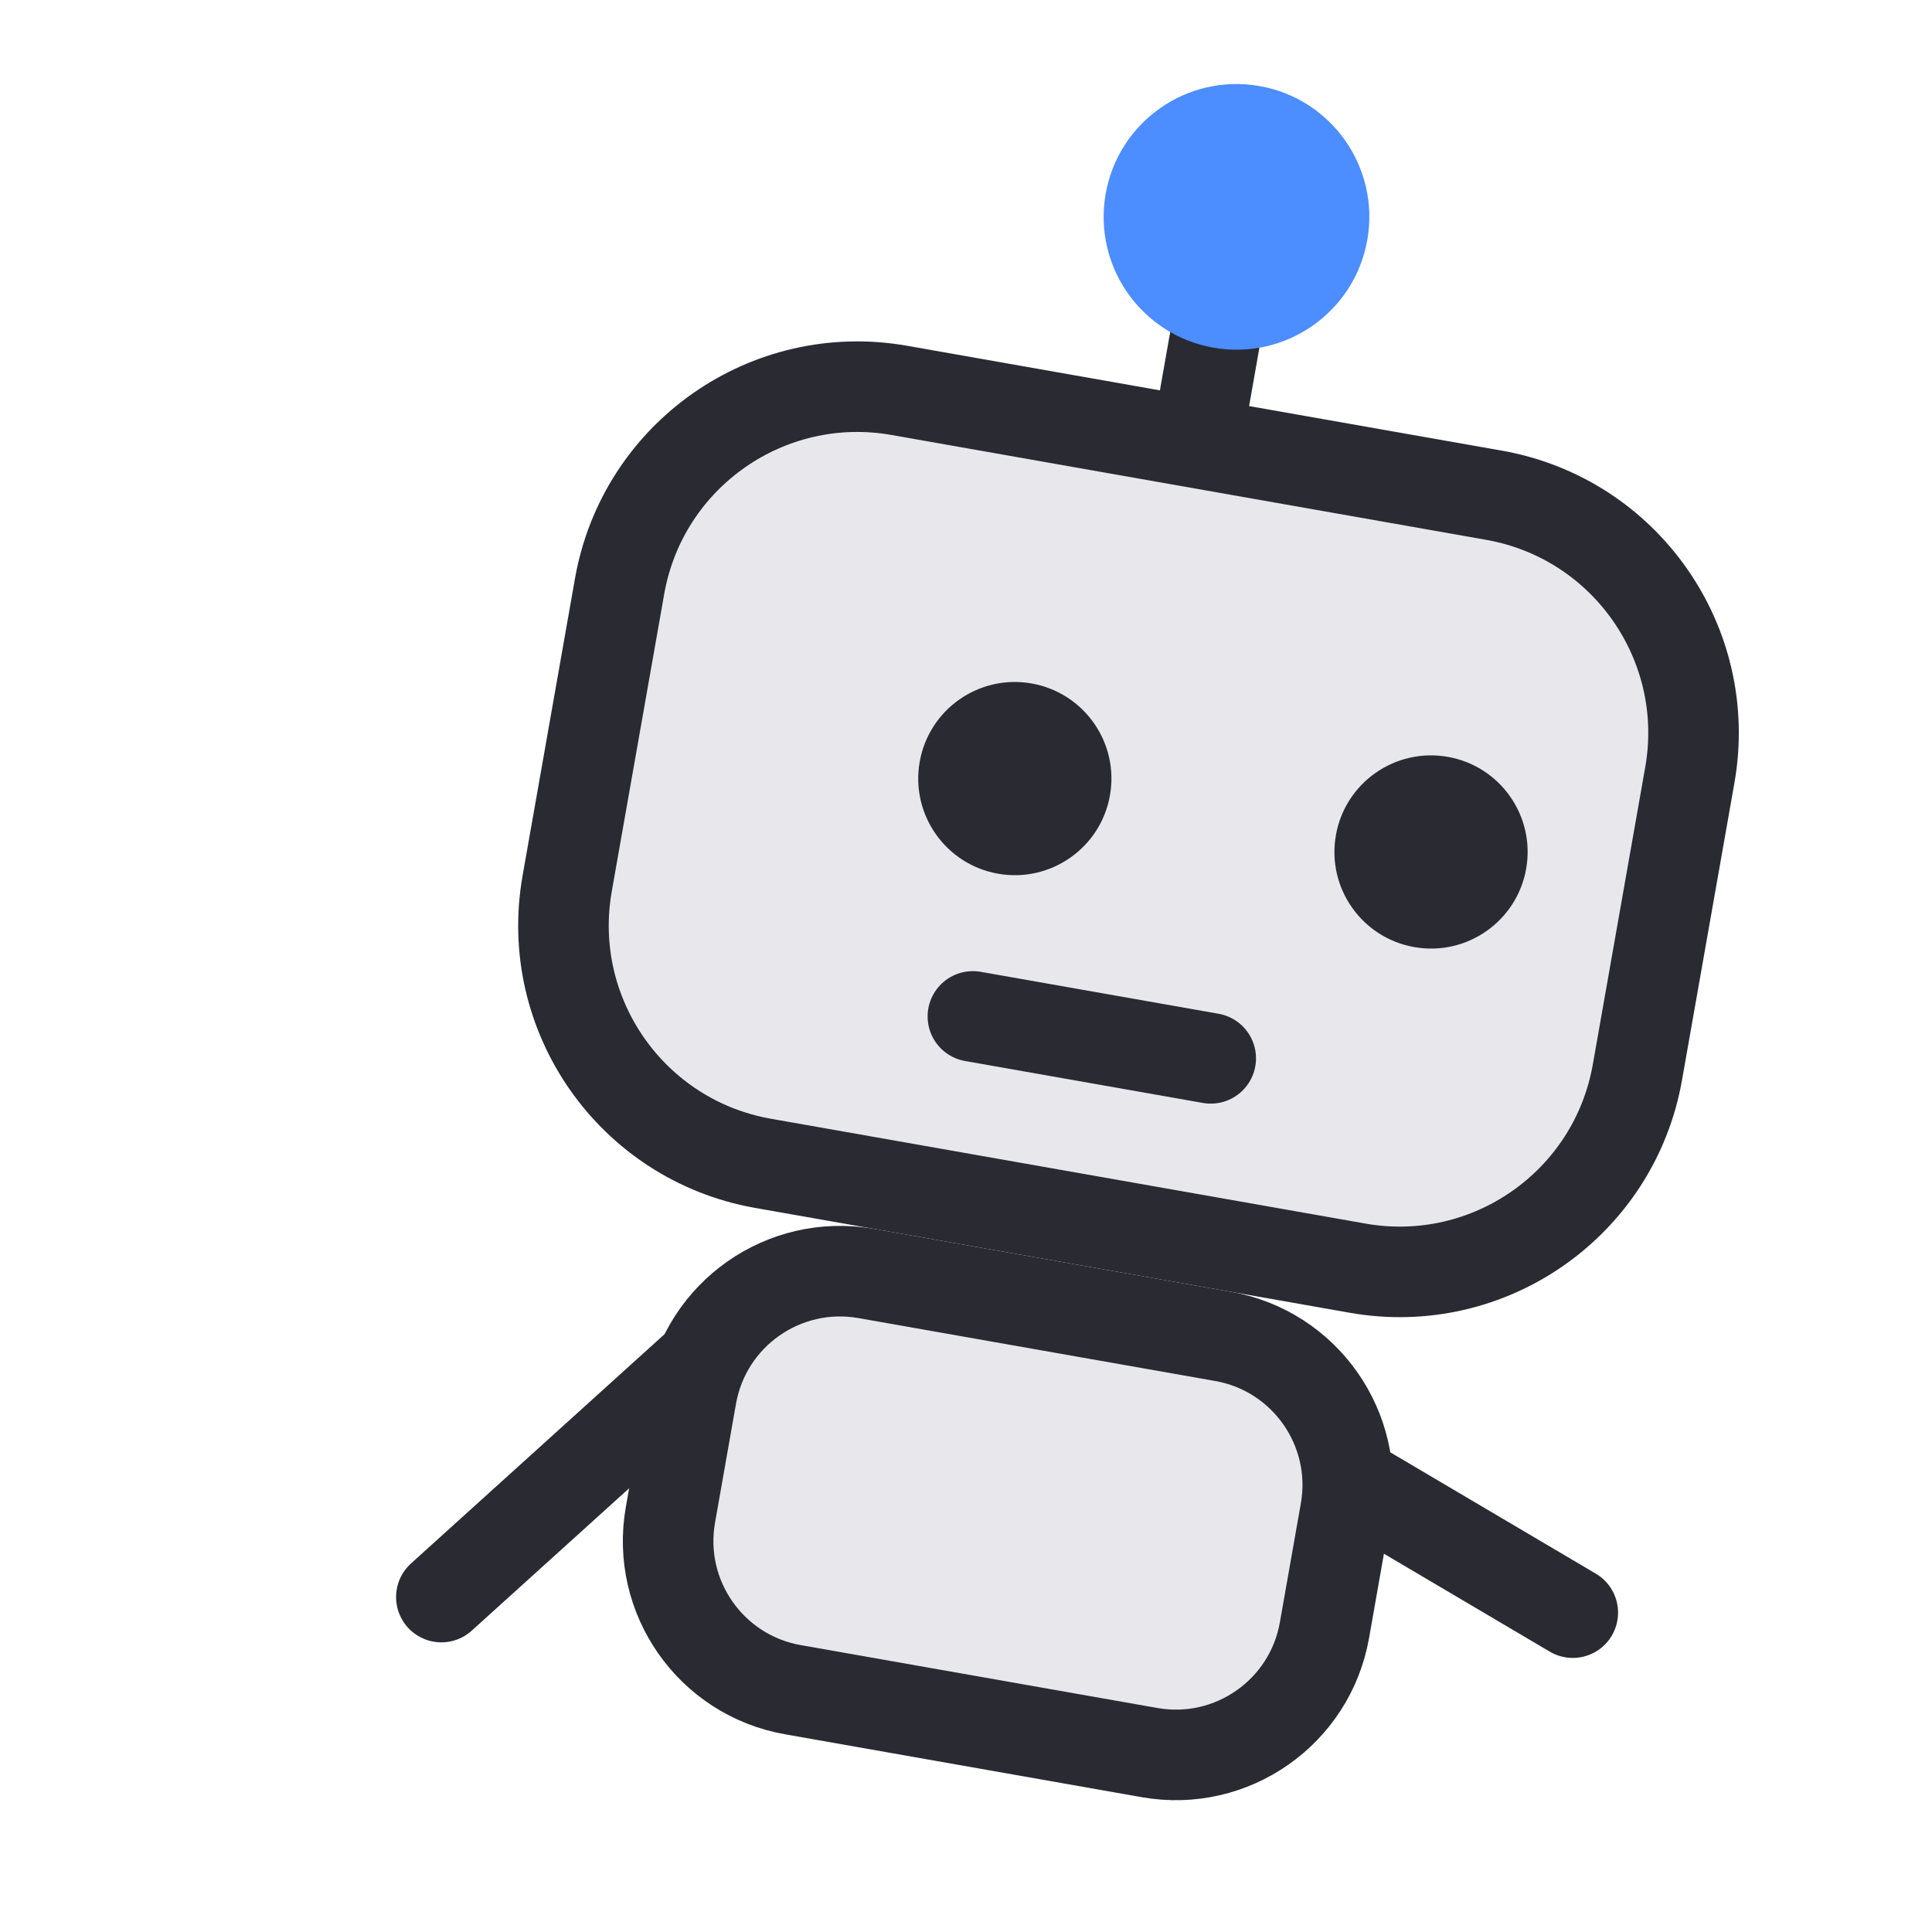
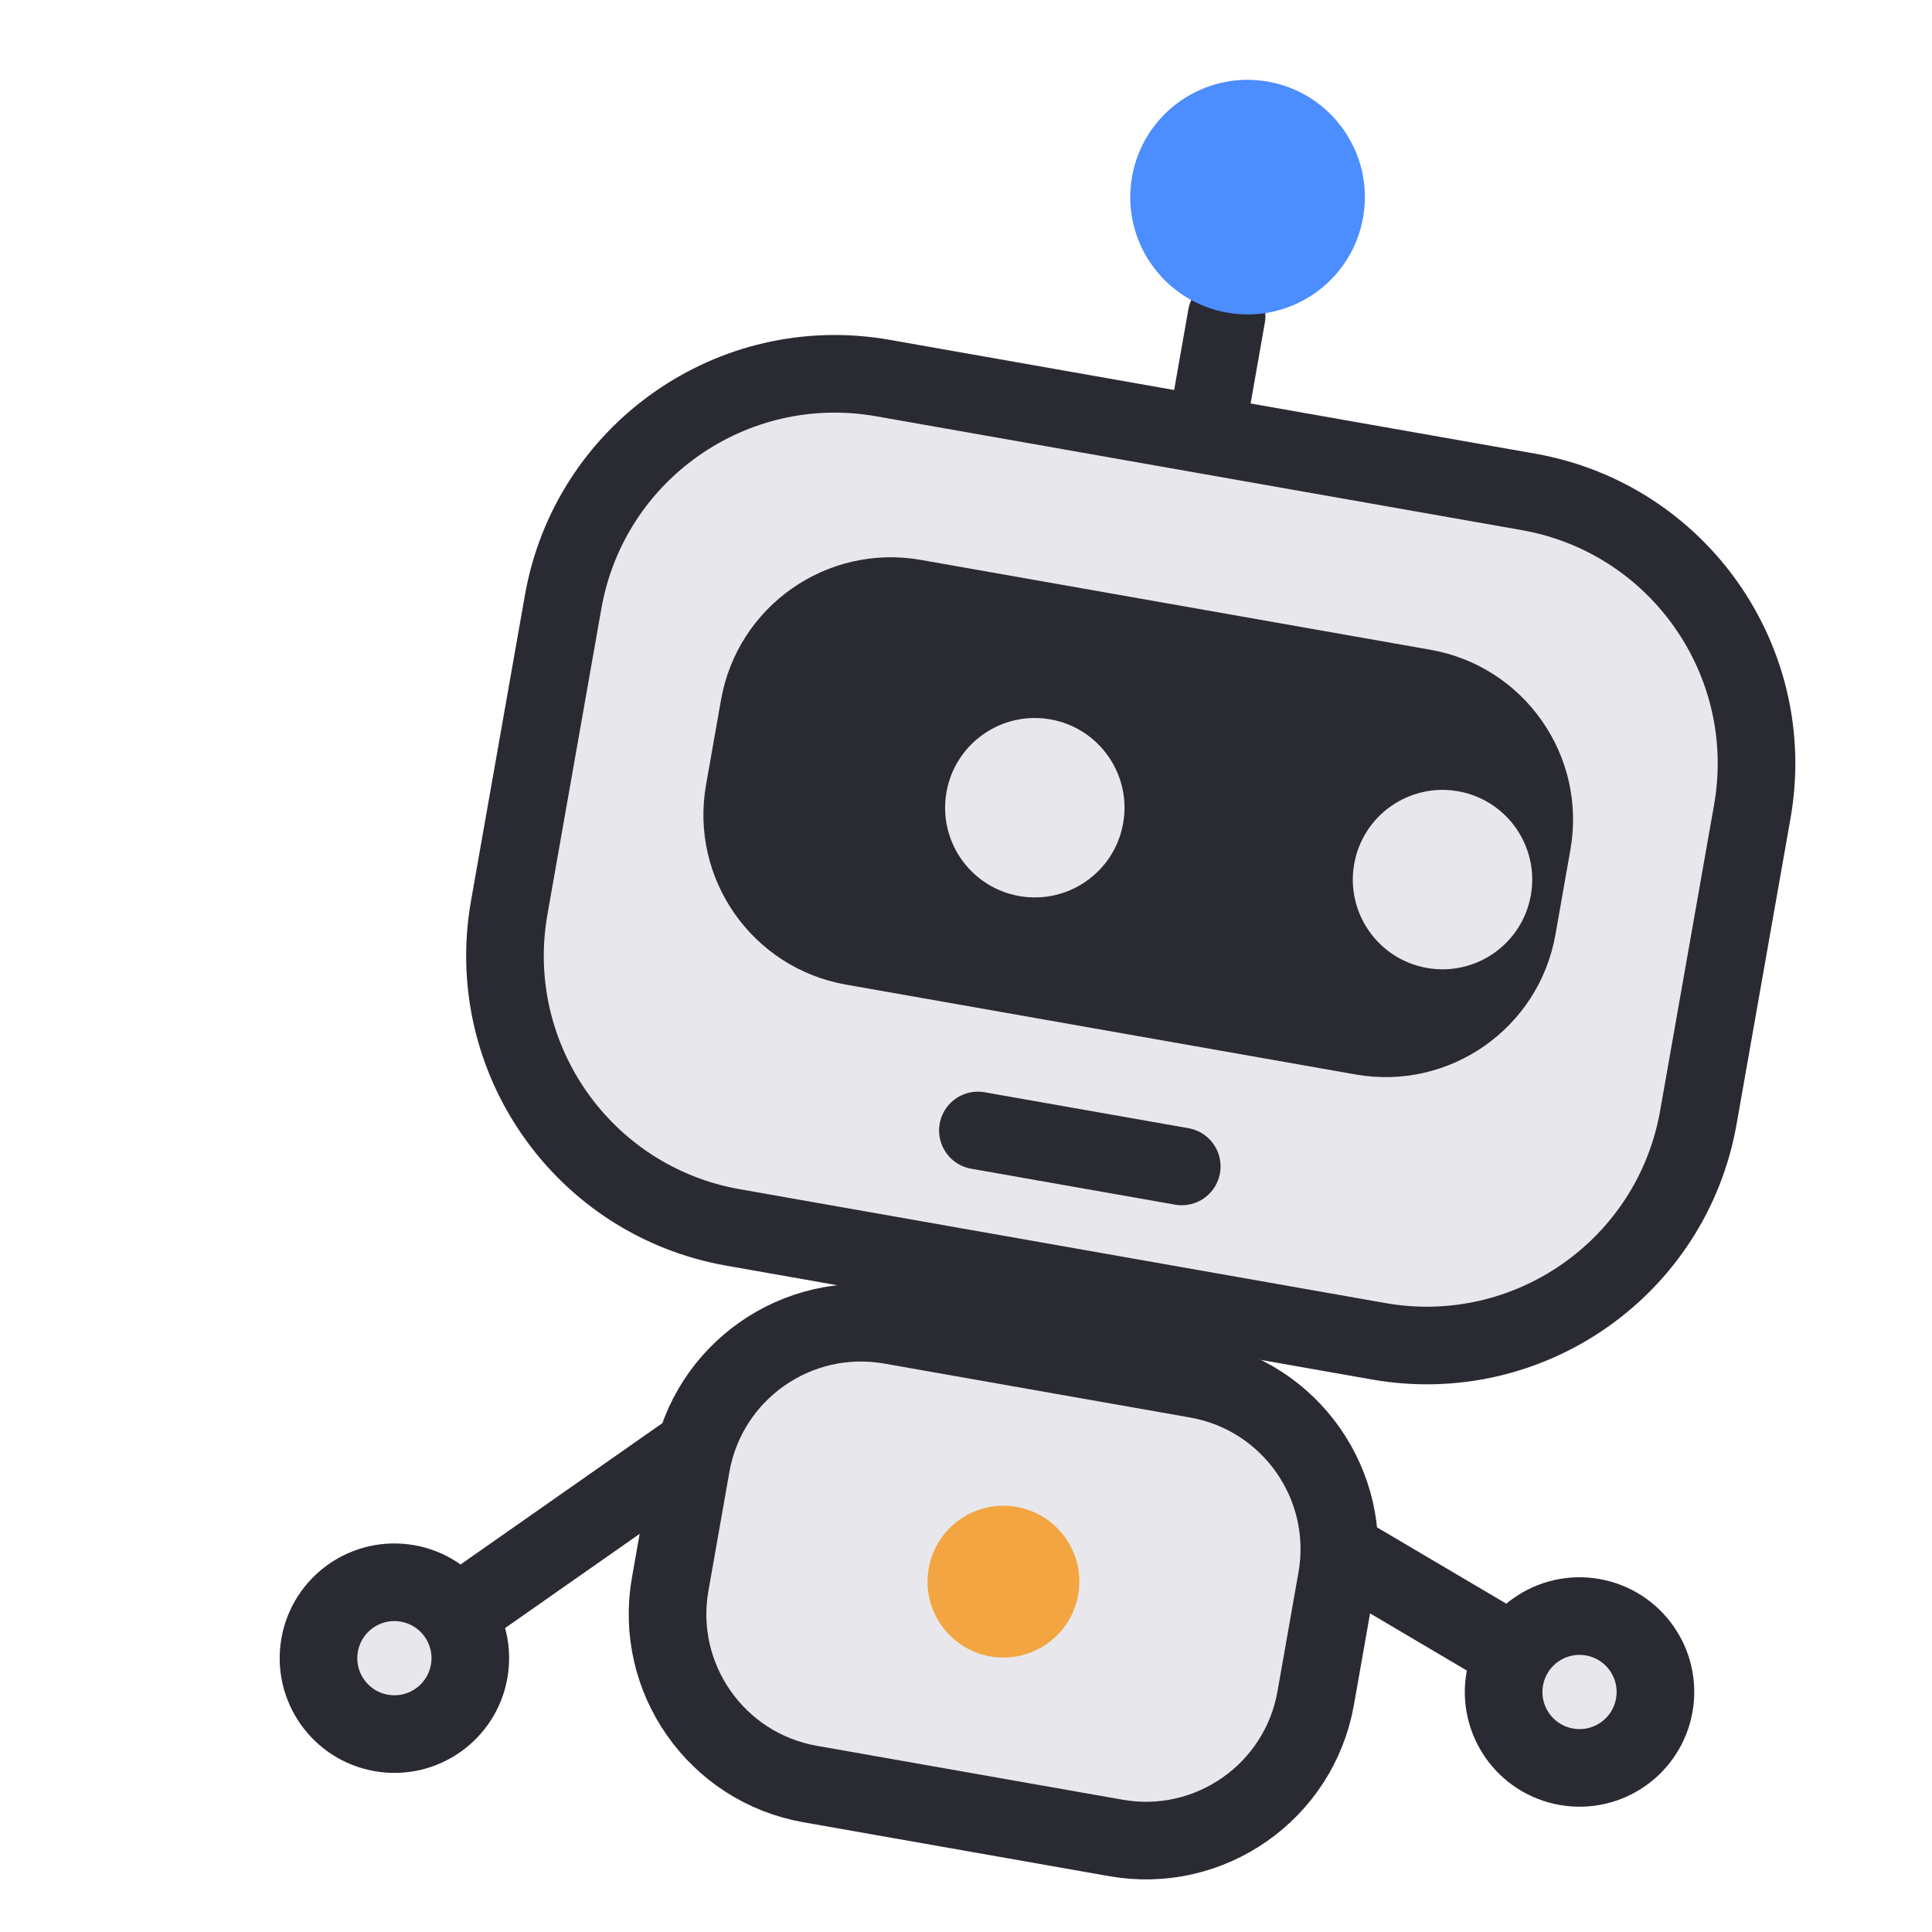
- <svg xmlns="http://www.w3.org/2000/svg" width="32" height="32" viewBox="0 0 32 32">
-   <g stroke="#2a2a33" stroke-width="1.5" stroke-linecap="round" stroke-linejoin="round">
-     <g transform="rotate(10 16 29)">
-       <line x1="16" y1="5" x2="16" y2="7" />
-       <circle cx="16" cy="3.2" r="2.2" fill="#4c8dff" stroke="none" />
-       <rect x="7" y="7" width="18" height="13" rx="4" fill="#e8e8ec" />
-       <circle cx="14.0" cy="13" r="1.6" fill="#2a2a33" stroke="none" />
-       <circle cx="21.0" cy="13" r="1.6" fill="#2a2a33" stroke="none" />
-       <path d="M14 17h4" fill="none" />
-       <line x1="10.5" y1="23.5" x2="7" y2="28" />
-       <line x1="21.5" y1="23.5" x2="25.5" y2="25" />
-       <rect x="10.5" y="21.5" width="11" height="7" rx="2.5" fill="#e8e8ec" />
+ <svg xmlns="http://www.w3.org/2000/svg" width="56" height="56" viewBox="0 0 56 56">
+   <g stroke="#2a2a33" stroke-width="2.25" stroke-linecap="round" stroke-linejoin="round">
+     <g transform="rotate(10 28 52)">
+       <line x1="28" y1="8.5" x2="28" y2="12" />
+       <circle cx="28" cy="5" r="3.4" fill="#4c8dff" stroke="none" />
+       <rect x="10.5" y="12" width="35" height="25" rx="8" fill="#e8e8ec" />
+       <rect x="15.5" y="17" width="25" height="12.5" rx="5" fill="#2a2a33" stroke="none" />
+       <circle cx="25" cy="23.5" r="2.6" fill="#e8e8ec" stroke="none" />
+       <circle cx="37" cy="23.5" r="2.6" fill="#e8e8ec" stroke="none" />
+       <path d="M25 33h6" fill="none" />
+       <line x1="19" y1="43" x2="11" y2="51" />
+       <circle cx="11" cy="51" r="2.2" fill="#e8e8ec" />
+       <line x1="37" y1="43" x2="45" y2="46" />
+       <circle cx="45" cy="46" r="2.2" fill="#e8e8ec" />
+       <rect x="18.5" y="39" width="19" height="13.5" rx="5" fill="#e8e8ec" />
+       <circle cx="28" cy="45.75" r="2.2" fill="#f2a541" stroke="none" />
    </g>
  </g>
</svg>
